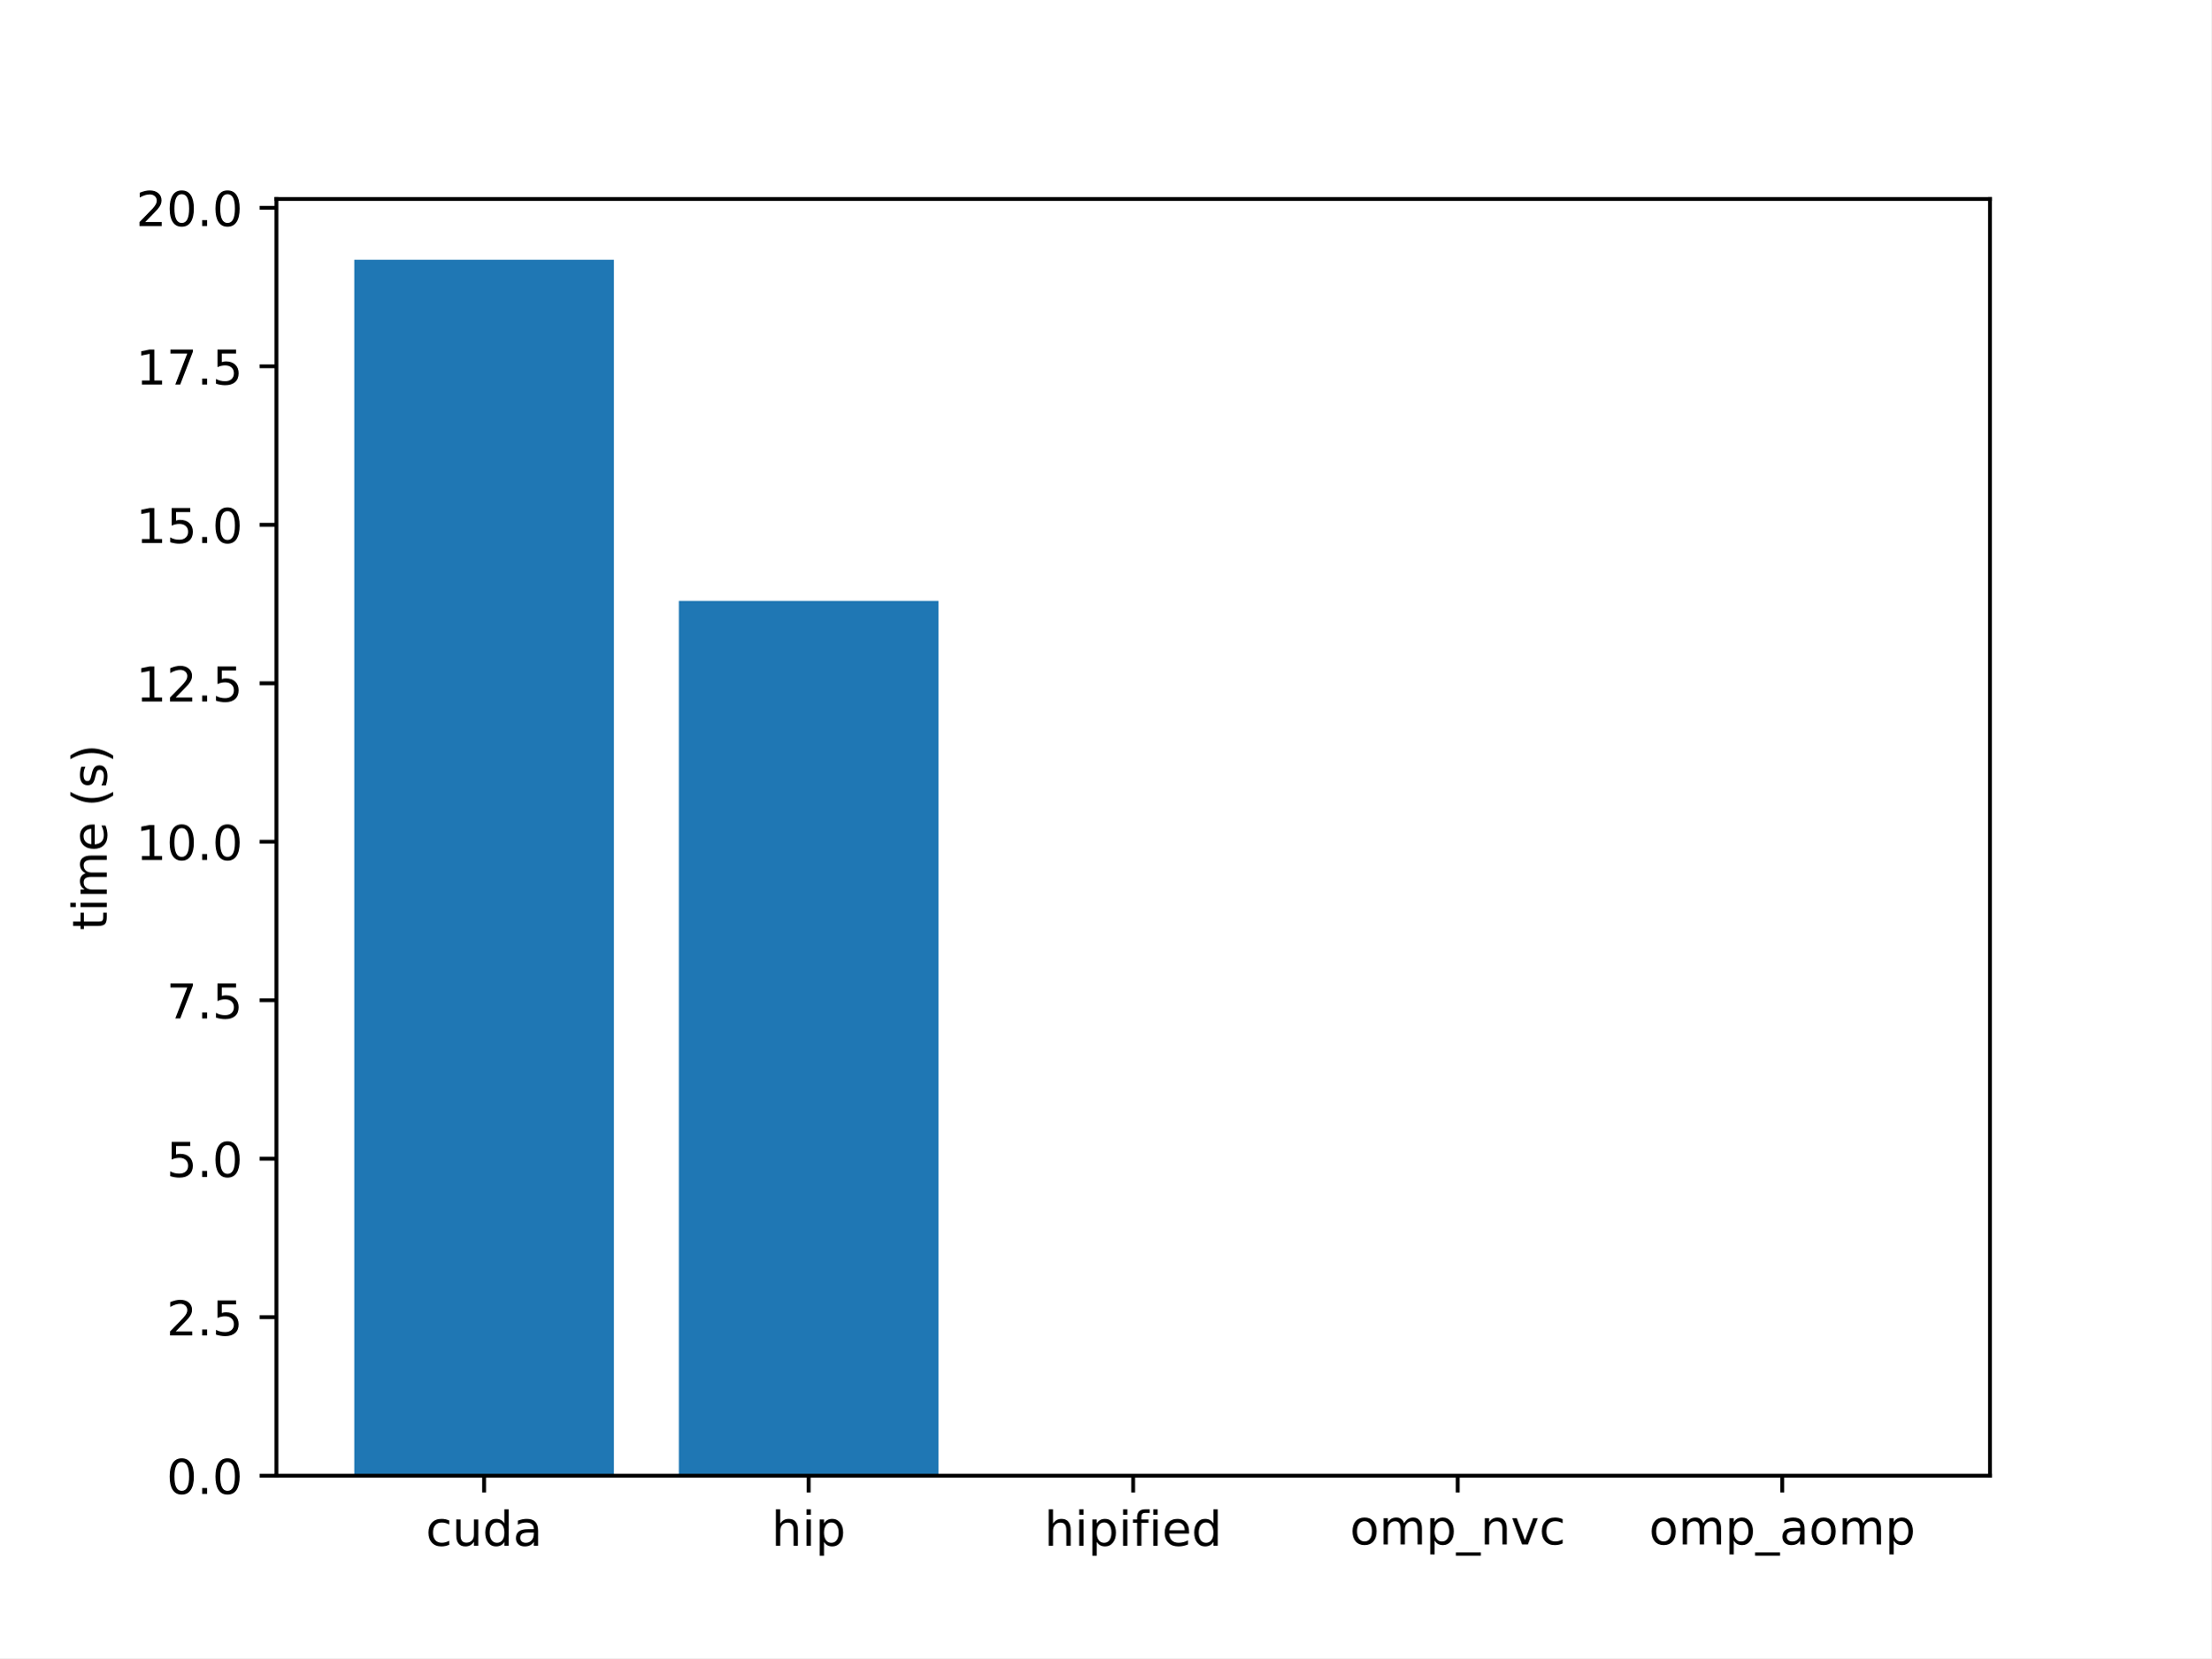
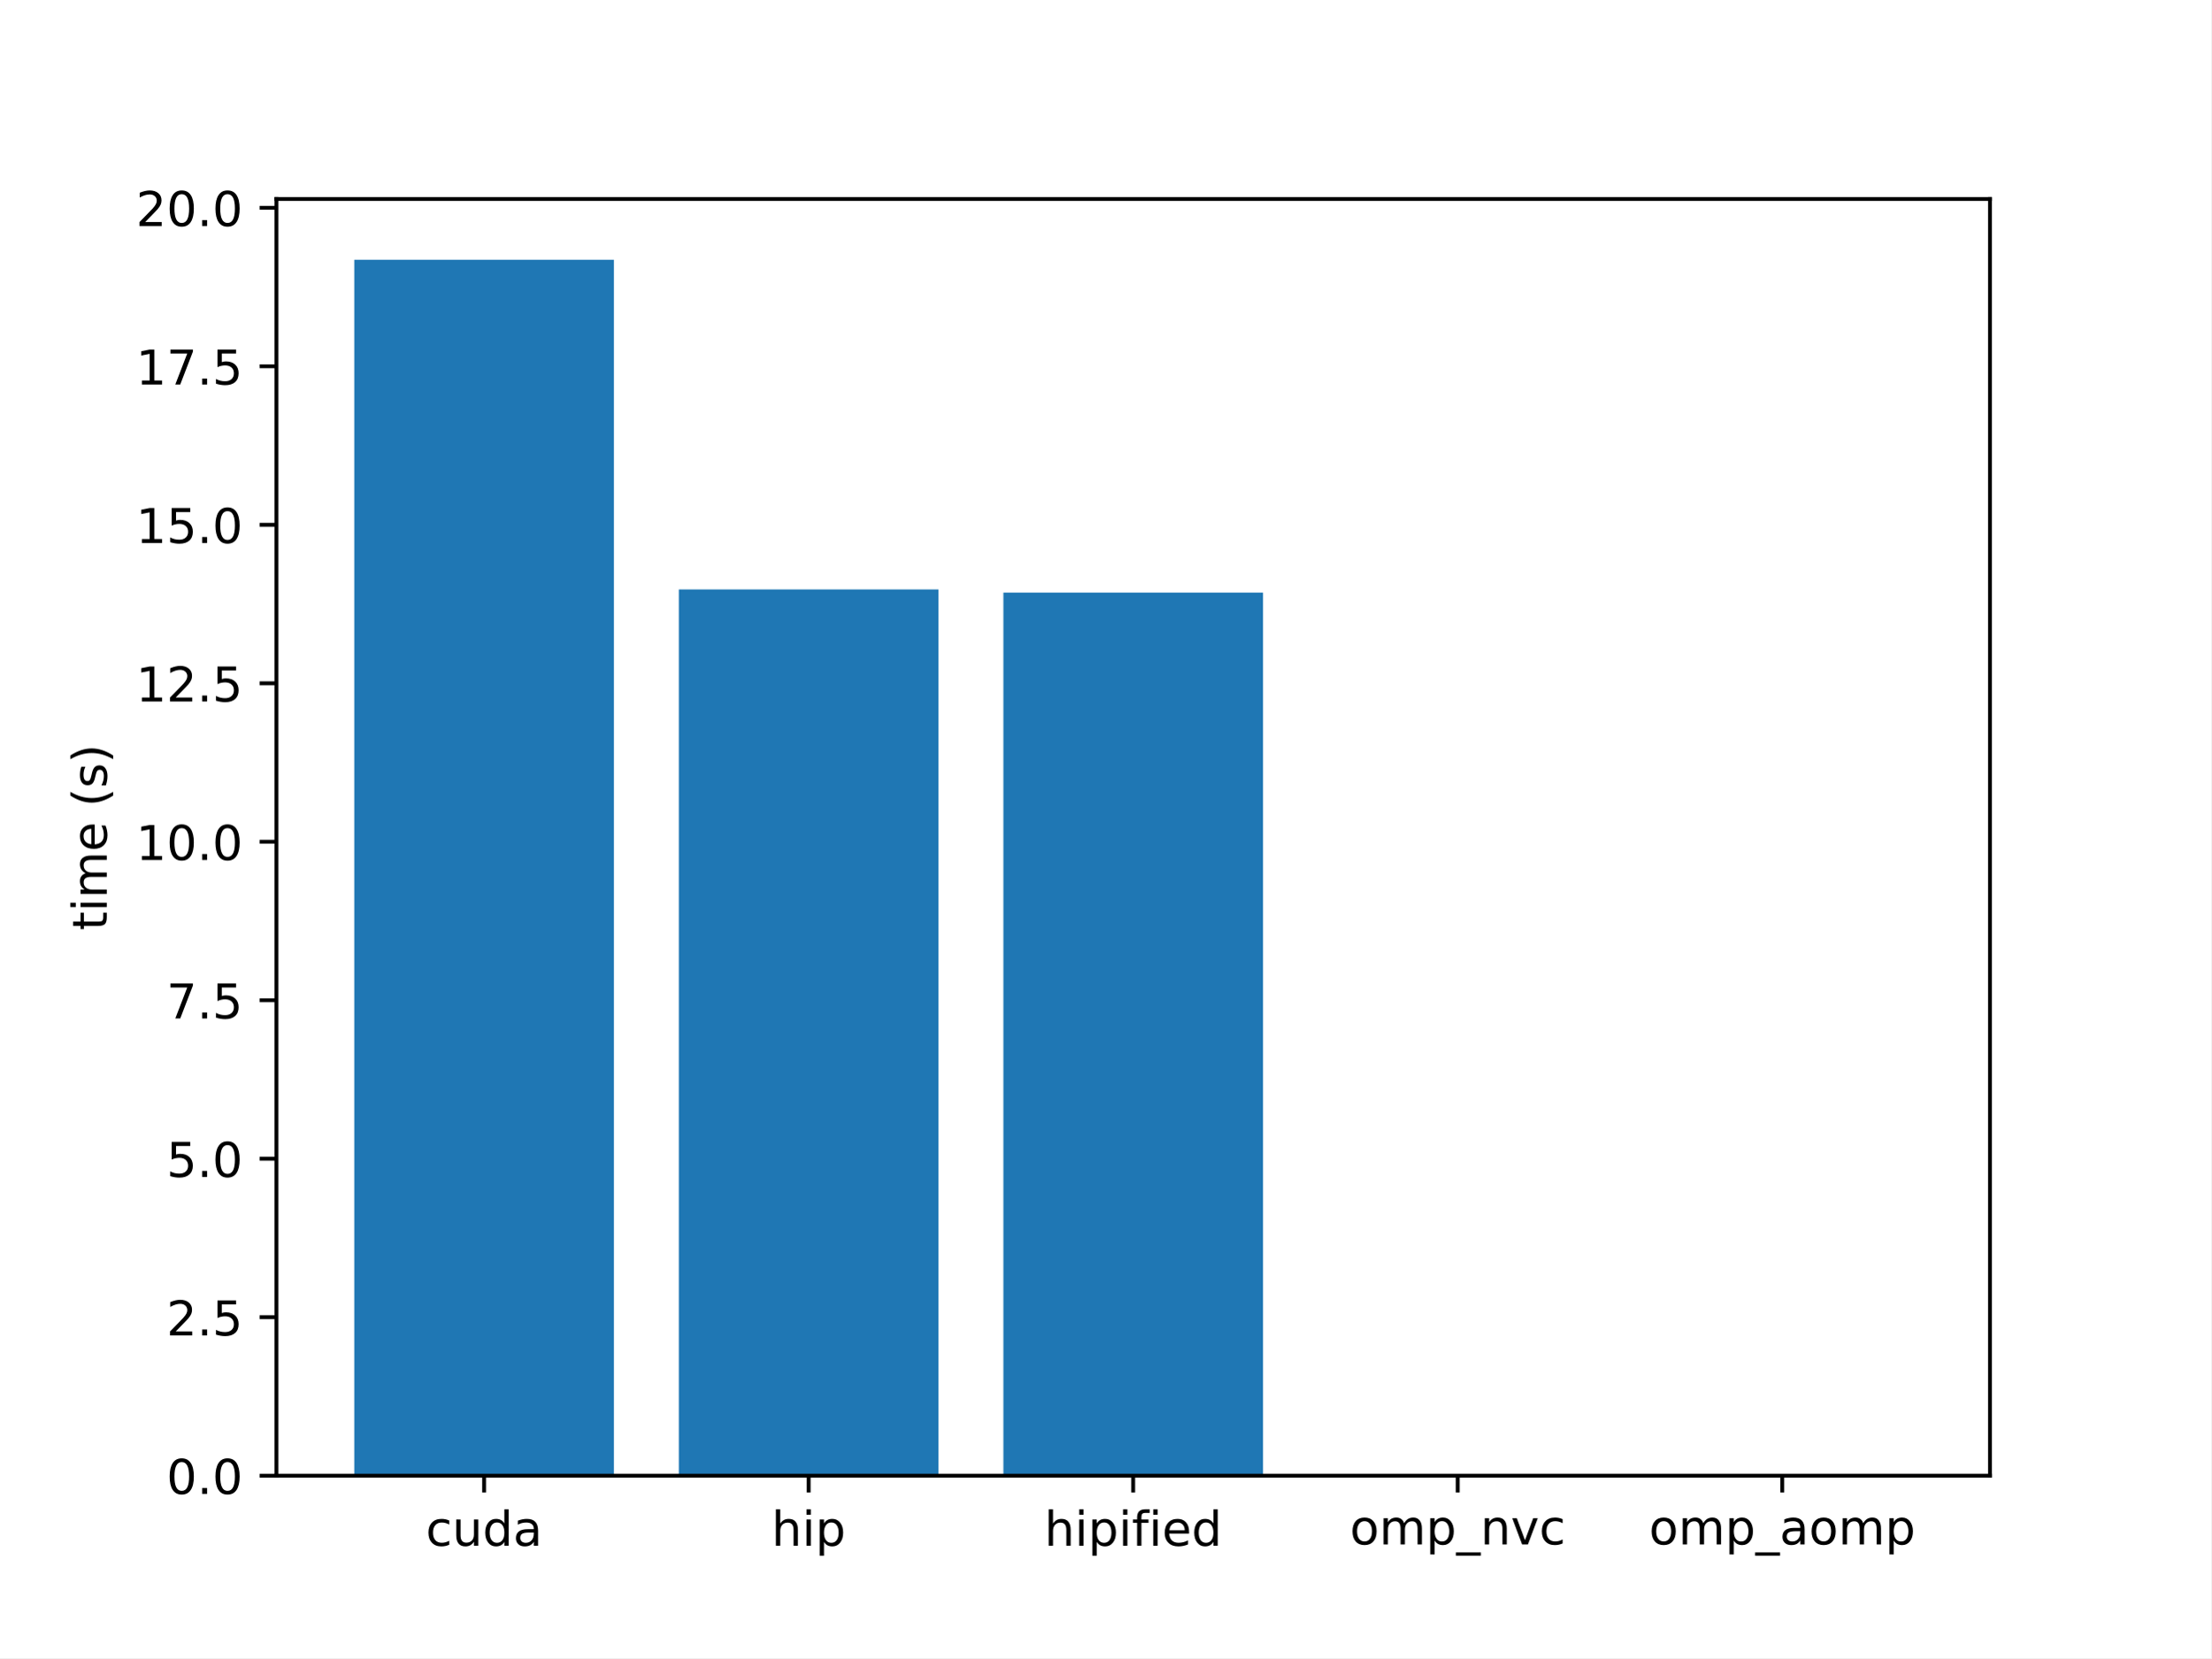
<svg xmlns="http://www.w3.org/2000/svg" xmlns:xlink="http://www.w3.org/1999/xlink" width="460.8pt" height="345.6pt" viewBox="0 0 460.8 345.6" version="1.1">
  <defs>
    <style type="text/css">*{stroke-linejoin: round; stroke-linecap: butt}</style>
  </defs>
  <g id="figure_1">
    <g id="patch_1">
      <path d="M 0 345.6  L 460.8 345.6  L 460.8 0  L 0 0  z " style="fill: #ffffff" />
    </g>
    <g id="axes_1">
      <g id="patch_2">
        <path d="M 57.6 307.584  L 414.72 307.584  L 414.72 41.472  L 57.6 41.472  z " style="fill: #ffffff" />
      </g>
      <g id="patch_3">
-         <path d="M 73.833 307.584  L 127.942 307.584  L 127.942 54.144  L 73.833 54.144  z " clip-path="url(#p5f348cefb0)" style="fill: #1f77b4" />
+         <path d="M 73.833 307.584  L 127.942 307.584  L 127.942 54.144  L 73.833 54.144  z " clip-path="url(#p7e350cf317)" style="fill: #1f77b4" />
      </g>
      <g id="patch_4">
-         <path d="M 141.469 307.584  L 195.578 307.584  L 195.578 125.234  L 141.469 125.234  z " clip-path="url(#p5f348cefb0)" style="fill: #1f77b4" />
+         <path d="M 141.469 307.584  L 195.578 307.584  L 195.578 122.856  L 141.469 122.856  z " clip-path="url(#p7e350cf317)" style="fill: #1f77b4" />
      </g>
      <g id="patch_5">
-         <path d="M 209.105 307.584  L 263.215 307.584  L 263.215 307.584  L 209.105 307.584  z " clip-path="url(#p5f348cefb0)" style="fill: #1f77b4" />
+         <path d="M 209.105 307.584  L 263.215 307.584  L 263.215 123.516  L 209.105 123.516  z " clip-path="url(#p7e350cf317)" style="fill: #1f77b4" />
      </g>
      <g id="patch_6">
-         <path d="M 276.742 307.584  L 330.851 307.584  L 330.851 307.584  L 276.742 307.584  z " clip-path="url(#p5f348cefb0)" style="fill: #1f77b4" />
+         <path d="M 276.742 307.584  L 330.851 307.584  L 330.851 307.584  L 276.742 307.584  z " clip-path="url(#p7e350cf317)" style="fill: #1f77b4" />
      </g>
      <g id="patch_7">
-         <path d="M 344.378 307.584  L 398.487 307.584  L 398.487 307.584  L 344.378 307.584  z " clip-path="url(#p5f348cefb0)" style="fill: #1f77b4" />
+         <path d="M 344.378 307.584  L 398.487 307.584  L 398.487 307.584  L 344.378 307.584  z " clip-path="url(#p7e350cf317)" style="fill: #1f77b4" />
      </g>
      <g id="matplotlib.axis_1">
        <g id="xtick_1">
          <g id="line2d_1">
            <defs>
-               <path id="mc100c47f86" d="M 0 0  L 0 3.5  " style="stroke: #000000; stroke-width: 0.8" />
+               <path id="m04d043bbff" d="M 0 0  L 0 3.5  " style="stroke: #000000; stroke-width: 0.8" />
            </defs>
            <g>
-               <use xlink:href="#mc100c47f86" x="100.887" y="307.584" style="stroke: #000000; stroke-width: 0.8" />
+               <use xlink:href="#m04d043bbff" x="100.887" y="307.584" style="stroke: #000000; stroke-width: 0.8" />
            </g>
          </g>
          <g id="text_1">
            <g transform="translate(85.5529 322.1824) scale(0.1 -0.1)">
              <defs>
                <path id="DejaVuSans-20" transform="scale(0.015625)" />
                <path id="DejaVuSans-63" d="M 3122 3366  L 3122 2828  Q 2878 2963 2633 3030  Q 2388 3097 2138 3097  Q 1578 3097 1268 2742  Q 959 2388 959 1747  Q 959 1106 1268 751  Q 1578 397 2138 397  Q 2388 397 2633 464  Q 2878 531 3122 666  L 3122 134  Q 2881 22 2623 -34  Q 2366 -91 2075 -91  Q 1284 -91 818 406  Q 353 903 353 1747  Q 353 2603 823 3093  Q 1294 3584 2113 3584  Q 2378 3584 2631 3529  Q 2884 3475 3122 3366  z " transform="scale(0.015625)" />
                <path id="DejaVuSans-75" d="M 544 1381  L 544 3500  L 1119 3500  L 1119 1403  Q 1119 906 1312 657  Q 1506 409 1894 409  Q 2359 409 2629 706  Q 2900 1003 2900 1516  L 2900 3500  L 3475 3500  L 3475 0  L 2900 0  L 2900 538  Q 2691 219 2414 64  Q 2138 -91 1772 -91  Q 1169 -91 856 284  Q 544 659 544 1381  z M 1991 3584  L 1991 3584  z " transform="scale(0.015625)" />
                <path id="DejaVuSans-64" d="M 2906 2969  L 2906 4863  L 3481 4863  L 3481 0  L 2906 0  L 2906 525  Q 2725 213 2448 61  Q 2172 -91 1784 -91  Q 1150 -91 751 415  Q 353 922 353 1747  Q 353 2572 751 3078  Q 1150 3584 1784 3584  Q 2172 3584 2448 3432  Q 2725 3281 2906 2969  z M 947 1747  Q 947 1113 1208 752  Q 1469 391 1925 391  Q 2381 391 2643 752  Q 2906 1113 2906 1747  Q 2906 2381 2643 2742  Q 2381 3103 1925 3103  Q 1469 3103 1208 2742  Q 947 2381 947 1747  z " transform="scale(0.015625)" />
                <path id="DejaVuSans-61" d="M 2194 1759  Q 1497 1759 1228 1600  Q 959 1441 959 1056  Q 959 750 1161 570  Q 1363 391 1709 391  Q 2188 391 2477 730  Q 2766 1069 2766 1631  L 2766 1759  L 2194 1759  z M 3341 1997  L 3341 0  L 2766 0  L 2766 531  Q 2569 213 2275 61  Q 1981 -91 1556 -91  Q 1019 -91 701 211  Q 384 513 384 1019  Q 384 1609 779 1909  Q 1175 2209 1959 2209  L 2766 2209  L 2766 2266  Q 2766 2663 2505 2880  Q 2244 3097 1772 3097  Q 1472 3097 1187 3025  Q 903 2953 641 2809  L 641 3341  Q 956 3463 1253 3523  Q 1550 3584 1831 3584  Q 2591 3584 2966 3190  Q 3341 2797 3341 1997  z " transform="scale(0.015625)" />
              </defs>
              <use xlink:href="#DejaVuSans-20" />
              <use xlink:href="#DejaVuSans-63" x="31.787" />
              <use xlink:href="#DejaVuSans-75" x="86.768" />
              <use xlink:href="#DejaVuSans-64" x="150.146" />
              <use xlink:href="#DejaVuSans-61" x="213.623" />
              <use xlink:href="#DejaVuSans-20" x="274.902" />
            </g>
          </g>
        </g>
        <g id="xtick_2">
          <g id="line2d_2">
            <g>
-               <use xlink:href="#mc100c47f86" x="168.524" y="307.584" style="stroke: #000000; stroke-width: 0.8" />
+               <use xlink:href="#m04d043bbff" x="168.524" y="307.584" style="stroke: #000000; stroke-width: 0.8" />
            </g>
          </g>
          <g id="text_2">
            <g transform="translate(157.6135 322.1824) scale(0.1 -0.1)">
              <defs>
                <path id="DejaVuSans-68" d="M 3513 2113  L 3513 0  L 2938 0  L 2938 2094  Q 2938 2591 2744 2837  Q 2550 3084 2163 3084  Q 1697 3084 1428 2787  Q 1159 2491 1159 1978  L 1159 0  L 581 0  L 581 4863  L 1159 4863  L 1159 2956  Q 1366 3272 1645 3428  Q 1925 3584 2291 3584  Q 2894 3584 3203 3211  Q 3513 2838 3513 2113  z " transform="scale(0.015625)" />
                <path id="DejaVuSans-69" d="M 603 3500  L 1178 3500  L 1178 0  L 603 0  L 603 3500  z M 603 4863  L 1178 4863  L 1178 4134  L 603 4134  L 603 4863  z " transform="scale(0.015625)" />
                <path id="DejaVuSans-70" d="M 1159 525  L 1159 -1331  L 581 -1331  L 581 3500  L 1159 3500  L 1159 2969  Q 1341 3281 1617 3432  Q 1894 3584 2278 3584  Q 2916 3584 3314 3078  Q 3713 2572 3713 1747  Q 3713 922 3314 415  Q 2916 -91 2278 -91  Q 1894 -91 1617 61  Q 1341 213 1159 525  z M 3116 1747  Q 3116 2381 2855 2742  Q 2594 3103 2138 3103  Q 1681 3103 1420 2742  Q 1159 2381 1159 1747  Q 1159 1113 1420 752  Q 1681 391 2138 391  Q 2594 391 2855 752  Q 3116 1113 3116 1747  z " transform="scale(0.015625)" />
              </defs>
              <use xlink:href="#DejaVuSans-20" />
              <use xlink:href="#DejaVuSans-68" x="31.787" />
              <use xlink:href="#DejaVuSans-69" x="95.166" />
              <use xlink:href="#DejaVuSans-70" x="122.949" />
              <use xlink:href="#DejaVuSans-20" x="186.426" />
            </g>
          </g>
        </g>
        <g id="xtick_3">
          <g id="line2d_3">
            <g>
-               <use xlink:href="#mc100c47f86" x="236.16" y="307.584" style="stroke: #000000; stroke-width: 0.8" />
+               <use xlink:href="#m04d043bbff" x="236.16" y="307.584" style="stroke: #000000; stroke-width: 0.8" />
            </g>
          </g>
          <g id="text_3">
            <g transform="translate(214.4608 322.1824) scale(0.1 -0.1)">
              <defs>
                <path id="DejaVuSans-66" d="M 2375 4863  L 2375 4384  L 1825 4384  Q 1516 4384 1395 4259  Q 1275 4134 1275 3809  L 1275 3500  L 2222 3500  L 2222 3053  L 1275 3053  L 1275 0  L 697 0  L 697 3053  L 147 3053  L 147 3500  L 697 3500  L 697 3744  Q 697 4328 969 4595  Q 1241 4863 1831 4863  L 2375 4863  z " transform="scale(0.015625)" />
                <path id="DejaVuSans-65" d="M 3597 1894  L 3597 1613  L 953 1613  Q 991 1019 1311 708  Q 1631 397 2203 397  Q 2534 397 2845 478  Q 3156 559 3463 722  L 3463 178  Q 3153 47 2828 -22  Q 2503 -91 2169 -91  Q 1331 -91 842 396  Q 353 884 353 1716  Q 353 2575 817 3079  Q 1281 3584 2069 3584  Q 2775 3584 3186 3129  Q 3597 2675 3597 1894  z M 3022 2063  Q 3016 2534 2758 2815  Q 2500 3097 2075 3097  Q 1594 3097 1305 2825  Q 1016 2553 972 2059  L 3022 2063  z " transform="scale(0.015625)" />
              </defs>
              <use xlink:href="#DejaVuSans-20" />
              <use xlink:href="#DejaVuSans-68" x="31.787" />
              <use xlink:href="#DejaVuSans-69" x="95.166" />
              <use xlink:href="#DejaVuSans-70" x="122.949" />
              <use xlink:href="#DejaVuSans-69" x="186.426" />
              <use xlink:href="#DejaVuSans-66" x="214.209" />
              <use xlink:href="#DejaVuSans-69" x="249.414" />
              <use xlink:href="#DejaVuSans-65" x="277.197" />
              <use xlink:href="#DejaVuSans-64" x="338.721" />
              <use xlink:href="#DejaVuSans-20" x="402.197" />
            </g>
          </g>
        </g>
        <g id="xtick_4">
          <g id="line2d_4">
            <g>
-               <use xlink:href="#mc100c47f86" x="303.796" y="307.584" style="stroke: #000000; stroke-width: 0.8" />
+               <use xlink:href="#m04d043bbff" x="303.796" y="307.584" style="stroke: #000000; stroke-width: 0.8" />
            </g>
          </g>
          <g id="text_4">
            <g transform="translate(278.137 321.9043) scale(0.1 -0.1)">
              <defs>
                <path id="DejaVuSans-6f" d="M 1959 3097  Q 1497 3097 1228 2736  Q 959 2375 959 1747  Q 959 1119 1226 758  Q 1494 397 1959 397  Q 2419 397 2687 759  Q 2956 1122 2956 1747  Q 2956 2369 2687 2733  Q 2419 3097 1959 3097  z M 1959 3584  Q 2709 3584 3137 3096  Q 3566 2609 3566 1747  Q 3566 888 3137 398  Q 2709 -91 1959 -91  Q 1206 -91 779 398  Q 353 888 353 1747  Q 353 2609 779 3096  Q 1206 3584 1959 3584  z " transform="scale(0.015625)" />
                <path id="DejaVuSans-6d" d="M 3328 2828  Q 3544 3216 3844 3400  Q 4144 3584 4550 3584  Q 5097 3584 5394 3201  Q 5691 2819 5691 2113  L 5691 0  L 5113 0  L 5113 2094  Q 5113 2597 4934 2840  Q 4756 3084 4391 3084  Q 3944 3084 3684 2787  Q 3425 2491 3425 1978  L 3425 0  L 2847 0  L 2847 2094  Q 2847 2600 2669 2842  Q 2491 3084 2119 3084  Q 1678 3084 1418 2786  Q 1159 2488 1159 1978  L 1159 0  L 581 0  L 581 3500  L 1159 3500  L 1159 2956  Q 1356 3278 1631 3431  Q 1906 3584 2284 3584  Q 2666 3584 2933 3390  Q 3200 3197 3328 2828  z " transform="scale(0.015625)" />
                <path id="DejaVuSans-5f" d="M 3263 -1063  L 3263 -1509  L -63 -1509  L -63 -1063  L 3263 -1063  z " transform="scale(0.015625)" />
                <path id="DejaVuSans-6e" d="M 3513 2113  L 3513 0  L 2938 0  L 2938 2094  Q 2938 2591 2744 2837  Q 2550 3084 2163 3084  Q 1697 3084 1428 2787  Q 1159 2491 1159 1978  L 1159 0  L 581 0  L 581 3500  L 1159 3500  L 1159 2956  Q 1366 3272 1645 3428  Q 1925 3584 2291 3584  Q 2894 3584 3203 3211  Q 3513 2838 3513 2113  z " transform="scale(0.015625)" />
                <path id="DejaVuSans-76" d="M 191 3500  L 800 3500  L 1894 563  L 2988 3500  L 3597 3500  L 2284 0  L 1503 0  L 191 3500  z " transform="scale(0.015625)" />
              </defs>
              <use xlink:href="#DejaVuSans-20" />
              <use xlink:href="#DejaVuSans-6f" x="31.787" />
              <use xlink:href="#DejaVuSans-6d" x="92.969" />
              <use xlink:href="#DejaVuSans-70" x="190.381" />
              <use xlink:href="#DejaVuSans-5f" x="253.857" />
              <use xlink:href="#DejaVuSans-6e" x="303.857" />
              <use xlink:href="#DejaVuSans-76" x="367.236" />
              <use xlink:href="#DejaVuSans-63" x="426.416" />
              <use xlink:href="#DejaVuSans-20" x="481.396" />
            </g>
          </g>
        </g>
        <g id="xtick_5">
          <g id="line2d_5">
            <g>
-               <use xlink:href="#mc100c47f86" x="371.433" y="307.584" style="stroke: #000000; stroke-width: 0.8" />
+               <use xlink:href="#m04d043bbff" x="371.433" y="307.584" style="stroke: #000000; stroke-width: 0.8" />
            </g>
          </g>
          <g id="text_5">
            <g transform="translate(340.4827 321.9043) scale(0.1 -0.1)">
              <use xlink:href="#DejaVuSans-20" />
              <use xlink:href="#DejaVuSans-6f" x="31.787" />
              <use xlink:href="#DejaVuSans-6d" x="92.969" />
              <use xlink:href="#DejaVuSans-70" x="190.381" />
              <use xlink:href="#DejaVuSans-5f" x="253.857" />
              <use xlink:href="#DejaVuSans-61" x="303.857" />
              <use xlink:href="#DejaVuSans-6f" x="365.137" />
              <use xlink:href="#DejaVuSans-6d" x="426.318" />
              <use xlink:href="#DejaVuSans-70" x="523.73" />
              <use xlink:href="#DejaVuSans-20" x="587.207" />
            </g>
          </g>
        </g>
      </g>
      <g id="matplotlib.axis_2">
        <g id="ytick_1">
          <g id="line2d_6">
            <defs>
-               <path id="m6194fad1fd" d="M 0 0  L -3.5 0  " style="stroke: #000000; stroke-width: 0.8" />
+               <path id="md546229b23" d="M 0 0  L -3.5 0  " style="stroke: #000000; stroke-width: 0.8" />
            </defs>
            <g>
-               <use xlink:href="#m6194fad1fd" x="57.6" y="307.584" style="stroke: #000000; stroke-width: 0.8" />
+               <use xlink:href="#md546229b23" x="57.6" y="307.584" style="stroke: #000000; stroke-width: 0.8" />
            </g>
          </g>
          <g id="text_6">
            <g transform="translate(34.69687 311.3832) scale(0.1 -0.1)">
              <defs>
                <path id="DejaVuSans-30" d="M 2034 4250  Q 1547 4250 1301 3770  Q 1056 3291 1056 2328  Q 1056 1369 1301 889  Q 1547 409 2034 409  Q 2525 409 2770 889  Q 3016 1369 3016 2328  Q 3016 3291 2770 3770  Q 2525 4250 2034 4250  z M 2034 4750  Q 2819 4750 3233 4129  Q 3647 3509 3647 2328  Q 3647 1150 3233 529  Q 2819 -91 2034 -91  Q 1250 -91 836 529  Q 422 1150 422 2328  Q 422 3509 836 4129  Q 1250 4750 2034 4750  z " transform="scale(0.015625)" />
                <path id="DejaVuSans-2e" d="M 684 794  L 1344 794  L 1344 0  L 684 0  L 684 794  z " transform="scale(0.015625)" />
              </defs>
              <use xlink:href="#DejaVuSans-30" />
              <use xlink:href="#DejaVuSans-2e" x="63.623" />
              <use xlink:href="#DejaVuSans-30" x="95.41" />
            </g>
          </g>
        </g>
        <g id="ytick_2">
          <g id="line2d_7">
            <g>
-               <use xlink:href="#m6194fad1fd" x="57.6" y="274.55" style="stroke: #000000; stroke-width: 0.8" />
+               <use xlink:href="#md546229b23" x="57.6" y="274.55" style="stroke: #000000; stroke-width: 0.8" />
            </g>
          </g>
          <g id="text_7">
            <g transform="translate(34.69687 278.3488) scale(0.1 -0.1)">
              <defs>
                <path id="DejaVuSans-32" d="M 1228 531  L 3431 531  L 3431 0  L 469 0  L 469 531  Q 828 903 1448 1529  Q 2069 2156 2228 2338  Q 2531 2678 2651 2914  Q 2772 3150 2772 3378  Q 2772 3750 2511 3984  Q 2250 4219 1831 4219  Q 1534 4219 1204 4116  Q 875 4013 500 3803  L 500 4441  Q 881 4594 1212 4672  Q 1544 4750 1819 4750  Q 2544 4750 2975 4387  Q 3406 4025 3406 3419  Q 3406 3131 3298 2873  Q 3191 2616 2906 2266  Q 2828 2175 2409 1742  Q 1991 1309 1228 531  z " transform="scale(0.015625)" />
                <path id="DejaVuSans-35" d="M 691 4666  L 3169 4666  L 3169 4134  L 1269 4134  L 1269 2991  Q 1406 3038 1543 3061  Q 1681 3084 1819 3084  Q 2600 3084 3056 2656  Q 3513 2228 3513 1497  Q 3513 744 3044 326  Q 2575 -91 1722 -91  Q 1428 -91 1123 -41  Q 819 9 494 109  L 494 744  Q 775 591 1075 516  Q 1375 441 1709 441  Q 2250 441 2565 725  Q 2881 1009 2881 1497  Q 2881 1984 2565 2268  Q 2250 2553 1709 2553  Q 1456 2553 1204 2497  Q 953 2441 691 2322  L 691 4666  z " transform="scale(0.015625)" />
              </defs>
              <use xlink:href="#DejaVuSans-32" />
              <use xlink:href="#DejaVuSans-2e" x="63.623" />
              <use xlink:href="#DejaVuSans-35" x="95.41" />
            </g>
          </g>
        </g>
        <g id="ytick_3">
          <g id="line2d_8">
            <g>
-               <use xlink:href="#m6194fad1fd" x="57.6" y="241.515" style="stroke: #000000; stroke-width: 0.8" />
+               <use xlink:href="#md546229b23" x="57.6" y="241.515" style="stroke: #000000; stroke-width: 0.8" />
            </g>
          </g>
          <g id="text_8">
            <g transform="translate(34.69687 245.3144) scale(0.1 -0.1)">
              <use xlink:href="#DejaVuSans-35" />
              <use xlink:href="#DejaVuSans-2e" x="63.623" />
              <use xlink:href="#DejaVuSans-30" x="95.41" />
            </g>
          </g>
        </g>
        <g id="ytick_4">
          <g id="line2d_9">
            <g>
-               <use xlink:href="#m6194fad1fd" x="57.6" y="208.481" style="stroke: #000000; stroke-width: 0.8" />
+               <use xlink:href="#md546229b23" x="57.6" y="208.481" style="stroke: #000000; stroke-width: 0.8" />
            </g>
          </g>
          <g id="text_9">
            <g transform="translate(34.69687 212.28) scale(0.1 -0.1)">
              <defs>
                <path id="DejaVuSans-37" d="M 525 4666  L 3525 4666  L 3525 4397  L 1831 0  L 1172 0  L 2766 4134  L 525 4134  L 525 4666  z " transform="scale(0.015625)" />
              </defs>
              <use xlink:href="#DejaVuSans-37" />
              <use xlink:href="#DejaVuSans-2e" x="63.623" />
              <use xlink:href="#DejaVuSans-35" x="95.41" />
            </g>
          </g>
        </g>
        <g id="ytick_5">
          <g id="line2d_10">
            <g>
-               <use xlink:href="#m6194fad1fd" x="57.6" y="175.446" style="stroke: #000000; stroke-width: 0.8" />
+               <use xlink:href="#md546229b23" x="57.6" y="175.446" style="stroke: #000000; stroke-width: 0.8" />
            </g>
          </g>
          <g id="text_10">
            <g transform="translate(28.33438 179.2456) scale(0.1 -0.1)">
              <defs>
                <path id="DejaVuSans-31" d="M 794 531  L 1825 531  L 1825 4091  L 703 3866  L 703 4441  L 1819 4666  L 2450 4666  L 2450 531  L 3481 531  L 3481 0  L 794 0  L 794 531  z " transform="scale(0.015625)" />
              </defs>
              <use xlink:href="#DejaVuSans-31" />
              <use xlink:href="#DejaVuSans-30" x="63.623" />
              <use xlink:href="#DejaVuSans-2e" x="127.246" />
              <use xlink:href="#DejaVuSans-30" x="159.033" />
            </g>
          </g>
        </g>
        <g id="ytick_6">
          <g id="line2d_11">
            <g>
-               <use xlink:href="#m6194fad1fd" x="57.6" y="142.412" style="stroke: #000000; stroke-width: 0.8" />
+               <use xlink:href="#md546229b23" x="57.6" y="142.412" style="stroke: #000000; stroke-width: 0.8" />
            </g>
          </g>
          <g id="text_11">
            <g transform="translate(28.33438 146.2112) scale(0.1 -0.1)">
              <use xlink:href="#DejaVuSans-31" />
              <use xlink:href="#DejaVuSans-32" x="63.623" />
              <use xlink:href="#DejaVuSans-2e" x="127.246" />
              <use xlink:href="#DejaVuSans-35" x="159.033" />
            </g>
          </g>
        </g>
        <g id="ytick_7">
          <g id="line2d_12">
            <g>
-               <use xlink:href="#m6194fad1fd" x="57.6" y="109.378" style="stroke: #000000; stroke-width: 0.8" />
+               <use xlink:href="#md546229b23" x="57.6" y="109.378" style="stroke: #000000; stroke-width: 0.8" />
            </g>
          </g>
          <g id="text_12">
            <g transform="translate(28.33438 113.1768) scale(0.1 -0.1)">
              <use xlink:href="#DejaVuSans-31" />
              <use xlink:href="#DejaVuSans-35" x="63.623" />
              <use xlink:href="#DejaVuSans-2e" x="127.246" />
              <use xlink:href="#DejaVuSans-30" x="159.033" />
            </g>
          </g>
        </g>
        <g id="ytick_8">
          <g id="line2d_13">
            <g>
-               <use xlink:href="#m6194fad1fd" x="57.6" y="76.343" style="stroke: #000000; stroke-width: 0.8" />
+               <use xlink:href="#md546229b23" x="57.6" y="76.343" style="stroke: #000000; stroke-width: 0.8" />
            </g>
          </g>
          <g id="text_13">
            <g transform="translate(28.33438 80.14234) scale(0.1 -0.1)">
              <use xlink:href="#DejaVuSans-31" />
              <use xlink:href="#DejaVuSans-37" x="63.623" />
              <use xlink:href="#DejaVuSans-2e" x="127.246" />
              <use xlink:href="#DejaVuSans-35" x="159.033" />
            </g>
          </g>
        </g>
        <g id="ytick_9">
          <g id="line2d_14">
            <g>
-               <use xlink:href="#m6194fad1fd" x="57.6" y="43.309" style="stroke: #000000; stroke-width: 0.8" />
+               <use xlink:href="#md546229b23" x="57.6" y="43.309" style="stroke: #000000; stroke-width: 0.8" />
            </g>
          </g>
          <g id="text_14">
            <g transform="translate(28.33438 47.10793) scale(0.1 -0.1)">
              <use xlink:href="#DejaVuSans-32" />
              <use xlink:href="#DejaVuSans-30" x="63.623" />
              <use xlink:href="#DejaVuSans-2e" x="127.246" />
              <use xlink:href="#DejaVuSans-30" x="159.033" />
            </g>
          </g>
        </g>
        <g id="text_15">
          <g transform="translate(22.25469 193.9194) rotate(-90) scale(0.1 -0.1)">
            <defs>
              <path id="DejaVuSans-74" d="M 1172 4494  L 1172 3500  L 2356 3500  L 2356 3053  L 1172 3053  L 1172 1153  Q 1172 725 1289 603  Q 1406 481 1766 481  L 2356 481  L 2356 0  L 1766 0  Q 1100 0 847 248  Q 594 497 594 1153  L 594 3053  L 172 3053  L 172 3500  L 594 3500  L 594 4494  L 1172 4494  z " transform="scale(0.015625)" />
              <path id="DejaVuSans-28" d="M 1984 4856  Q 1566 4138 1362 3434  Q 1159 2731 1159 2009  Q 1159 1288 1364 580  Q 1569 -128 1984 -844  L 1484 -844  Q 1016 -109 783 600  Q 550 1309 550 2009  Q 550 2706 781 3412  Q 1013 4119 1484 4856  L 1984 4856  z " transform="scale(0.015625)" />
              <path id="DejaVuSans-73" d="M 2834 3397  L 2834 2853  Q 2591 2978 2328 3040  Q 2066 3103 1784 3103  Q 1356 3103 1142 2972  Q 928 2841 928 2578  Q 928 2378 1081 2264  Q 1234 2150 1697 2047  L 1894 2003  Q 2506 1872 2764 1633  Q 3022 1394 3022 966  Q 3022 478 2636 193  Q 2250 -91 1575 -91  Q 1294 -91 989 -36  Q 684 19 347 128  L 347 722  Q 666 556 975 473  Q 1284 391 1588 391  Q 1994 391 2212 530  Q 2431 669 2431 922  Q 2431 1156 2273 1281  Q 2116 1406 1581 1522  L 1381 1569  Q 847 1681 609 1914  Q 372 2147 372 2553  Q 372 3047 722 3315  Q 1072 3584 1716 3584  Q 2034 3584 2315 3537  Q 2597 3491 2834 3397  z " transform="scale(0.015625)" />
              <path id="DejaVuSans-29" d="M 513 4856  L 1013 4856  Q 1481 4119 1714 3412  Q 1947 2706 1947 2009  Q 1947 1309 1714 600  Q 1481 -109 1013 -844  L 513 -844  Q 928 -128 1133 580  Q 1338 1288 1338 2009  Q 1338 2731 1133 3434  Q 928 4138 513 4856  z " transform="scale(0.015625)" />
            </defs>
            <use xlink:href="#DejaVuSans-74" />
            <use xlink:href="#DejaVuSans-69" x="39.209" />
            <use xlink:href="#DejaVuSans-6d" x="66.992" />
            <use xlink:href="#DejaVuSans-65" x="164.404" />
            <use xlink:href="#DejaVuSans-20" x="225.928" />
            <use xlink:href="#DejaVuSans-28" x="257.715" />
            <use xlink:href="#DejaVuSans-73" x="296.729" />
            <use xlink:href="#DejaVuSans-29" x="348.828" />
          </g>
        </g>
      </g>
      <g id="patch_8">
        <path d="M 57.6 307.584  L 57.6 41.472  " style="fill: none; stroke: #000000; stroke-width: 0.8; stroke-linejoin: miter; stroke-linecap: square" />
      </g>
      <g id="patch_9">
        <path d="M 414.72 307.584  L 414.72 41.472  " style="fill: none; stroke: #000000; stroke-width: 0.8; stroke-linejoin: miter; stroke-linecap: square" />
      </g>
      <g id="patch_10">
        <path d="M 57.6 307.584  L 414.72 307.584  " style="fill: none; stroke: #000000; stroke-width: 0.8; stroke-linejoin: miter; stroke-linecap: square" />
      </g>
      <g id="patch_11">
        <path d="M 57.6 41.472  L 414.72 41.472  " style="fill: none; stroke: #000000; stroke-width: 0.8; stroke-linejoin: miter; stroke-linecap: square" />
      </g>
    </g>
  </g>
  <defs>
-     <clipPath id="p5f348cefb0">
+     <clipPath id="p7e350cf317">
      <rect x="57.6" y="41.472" width="357.12" height="266.112" />
    </clipPath>
  </defs>
</svg>
